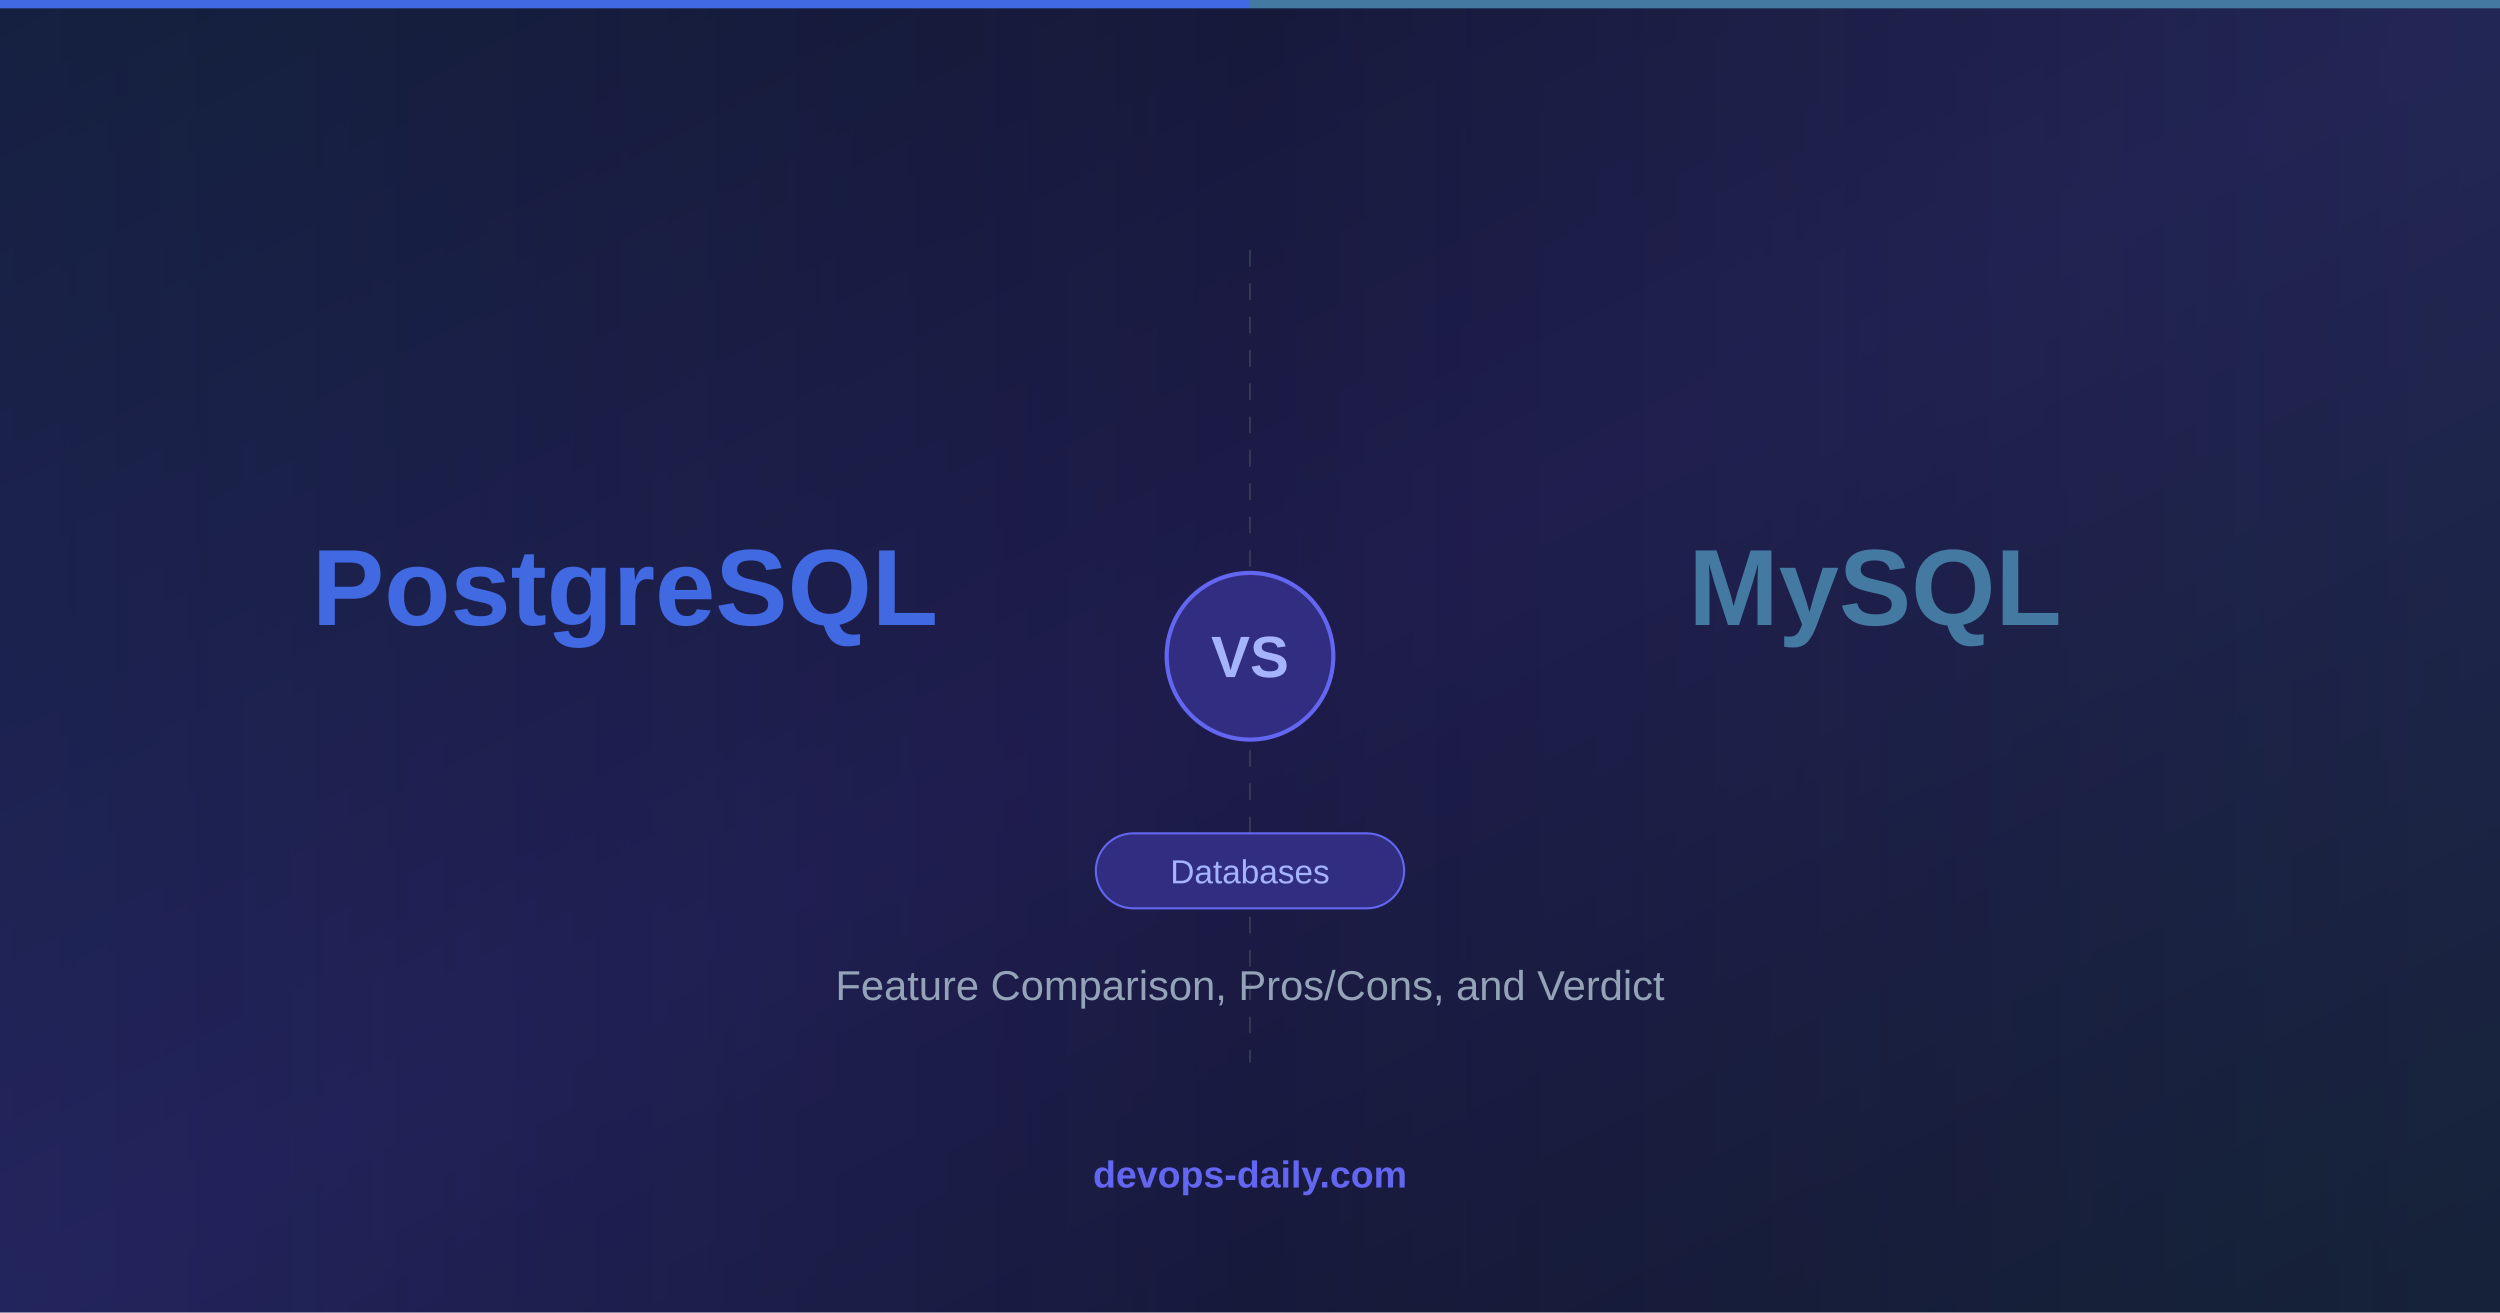
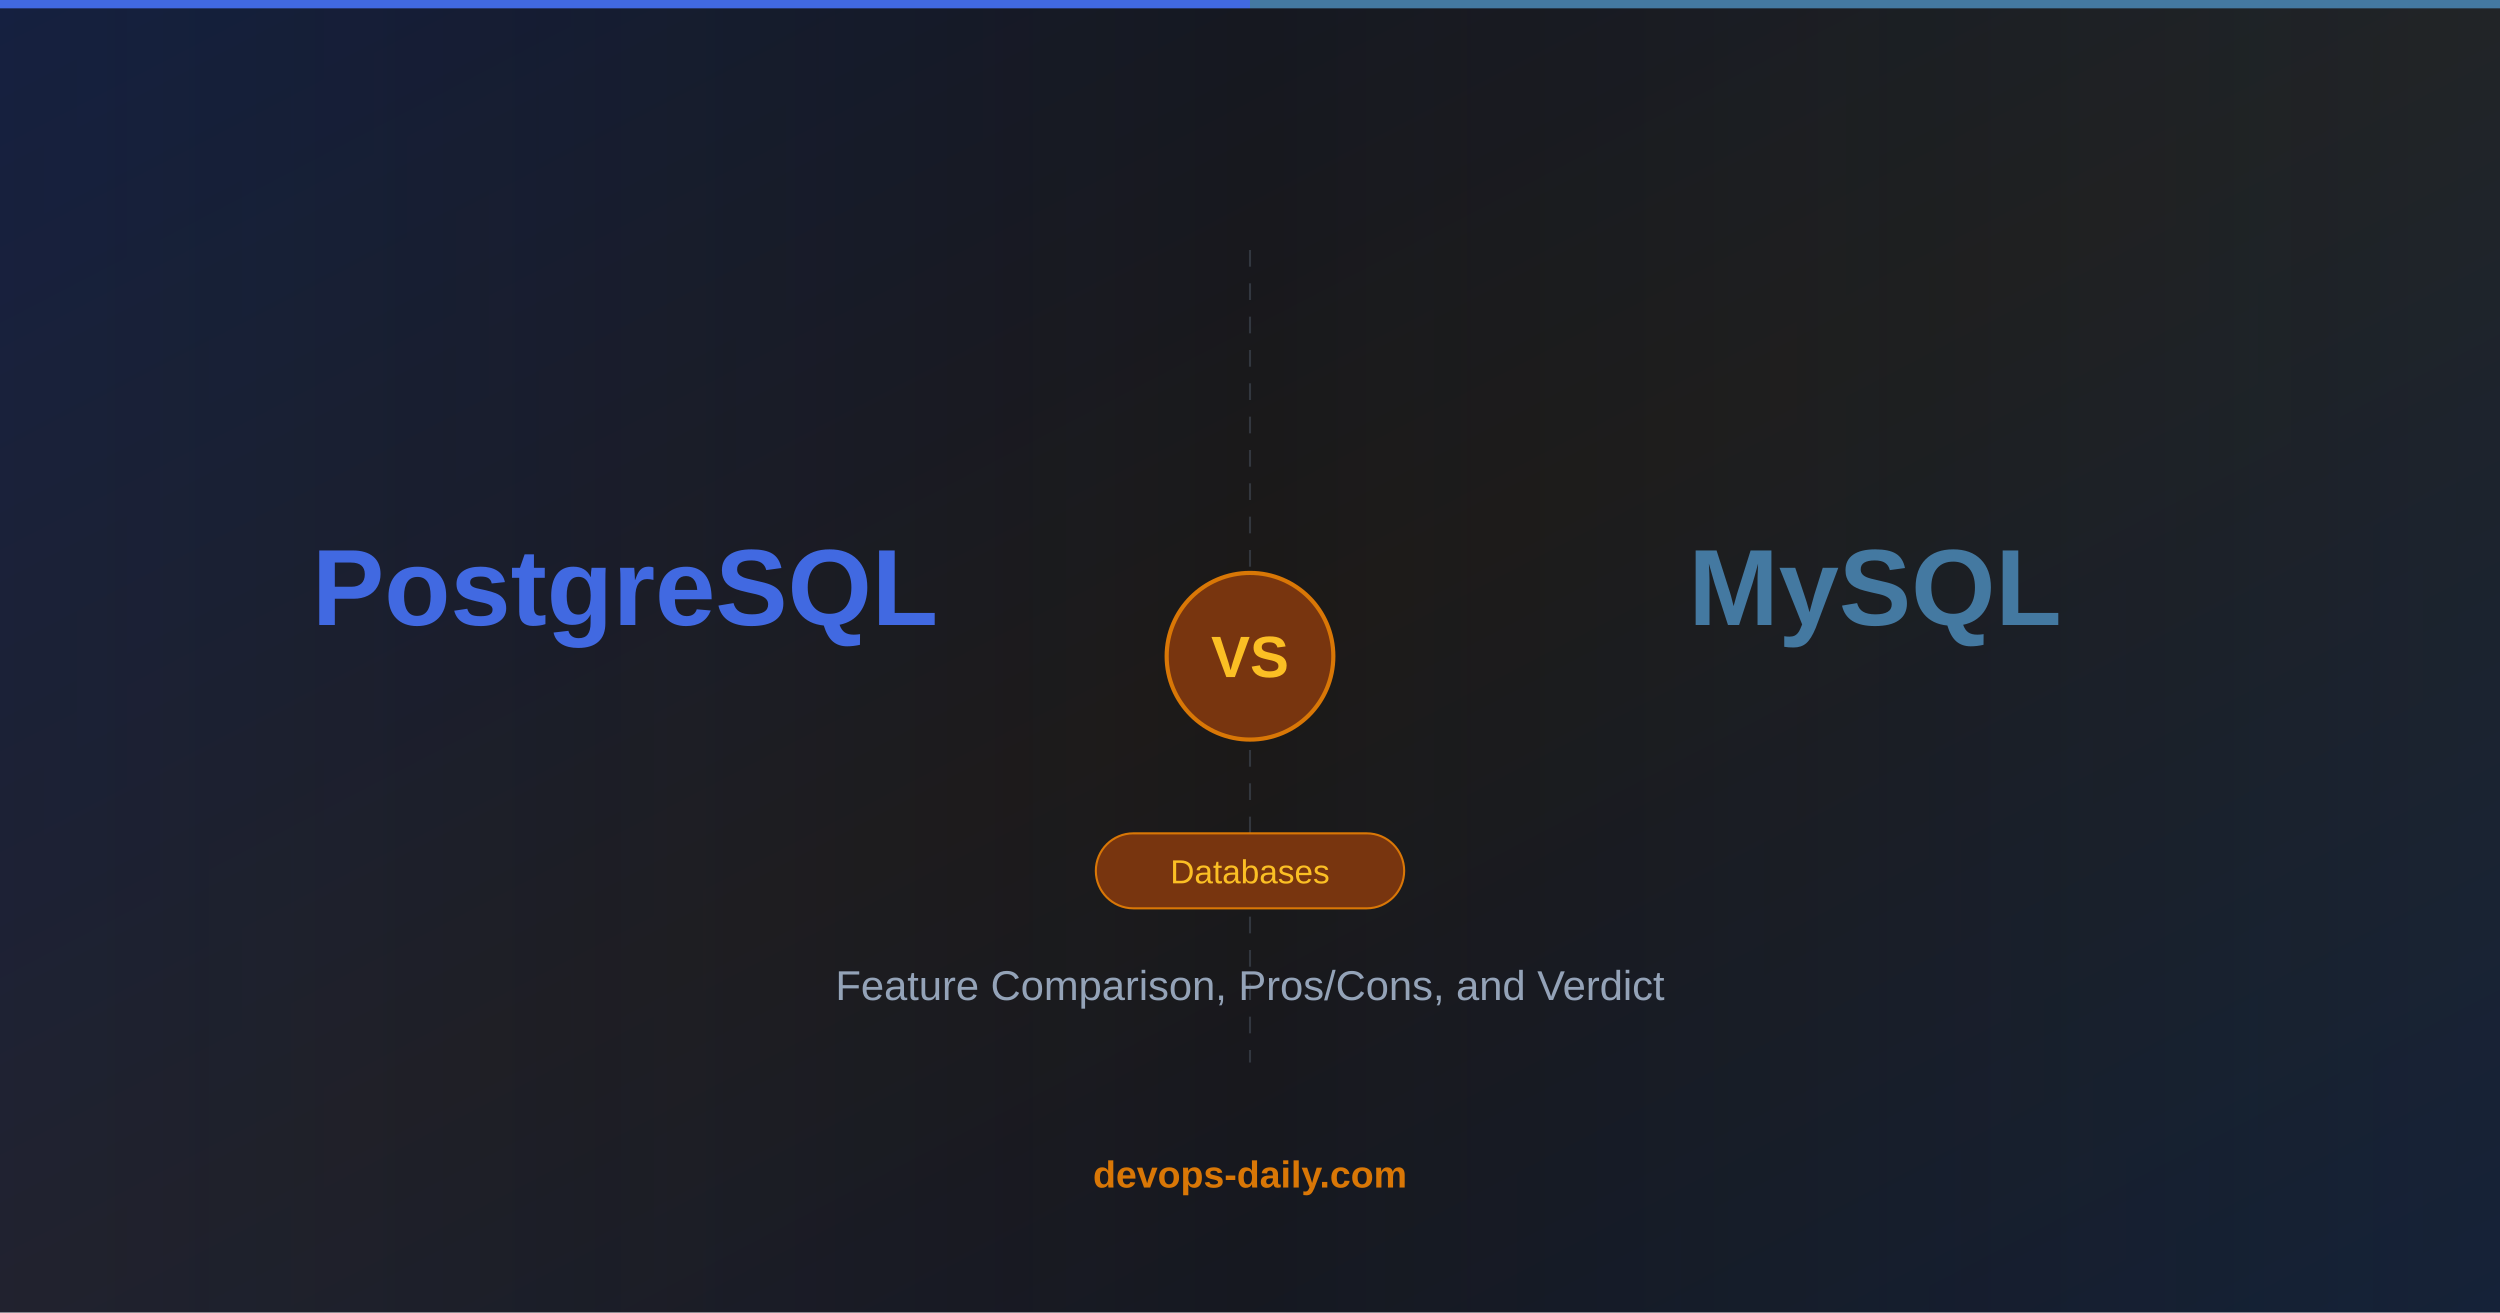
<svg xmlns="http://www.w3.org/2000/svg" width="1200" height="630">
  <defs>
    <linearGradient id="bg" x1="0%" y1="0%" x2="100%" y2="100%">
      <stop offset="0%" style="stop-color:#0f172a;stop-opacity:1" />
-       <stop offset="50%" style="stop-color:#1e1b4b;stop-opacity:1" />
+       <stop offset="50%" style="stop-color:#1c1917;stop-opacity:1" />
      <stop offset="100%" style="stop-color:#0f172a;stop-opacity:1" />
    </linearGradient>
    <linearGradient id="toolAGrad" x1="0%" y1="0%" x2="100%" y2="0%">
      <stop offset="0%" style="stop-color:#4169E1;stop-opacity:0.3" />
      <stop offset="100%" style="stop-color:#4169E1;stop-opacity:0" />
    </linearGradient>
    <linearGradient id="toolBGrad" x1="100%" y1="0%" x2="0%" y2="0%">
      <stop offset="0%" style="stop-color:#4479A1;stop-opacity:0.3" />
      <stop offset="100%" style="stop-color:#4479A1;stop-opacity:0" />
    </linearGradient>
  </defs>
  <rect width="1200" height="630" fill="url(#bg)" />
  <rect x="0" y="0" width="600" height="630" fill="url(#toolAGrad)" opacity="0.4" />
  <rect x="600" y="0" width="600" height="630" fill="url(#toolBGrad)" opacity="0.4" />
  <line x1="600" y1="120" x2="600" y2="510" stroke="#4b5563" stroke-width="1" stroke-dasharray="8,8" opacity="0.5" />
-   <circle cx="600" cy="315" r="40" fill="#312e81" stroke="#6366f1" stroke-width="2" />
-   <text x="600" y="325" font-family="Arial, Helvetica, sans-serif" font-size="28" font-weight="bold" fill="#a5b4fc" text-anchor="middle">VS</text>
+   <circle cx="600" cy="315" r="40" fill="#78350f" stroke="#d97706" stroke-width="2" />
+   <text x="600" y="325" font-family="Arial, Helvetica, sans-serif" font-size="28" font-weight="bold" fill="#fbbf24" text-anchor="middle">VS</text>
  <text x="300" y="300" font-family="Arial, Helvetica, sans-serif" font-size="52" font-weight="bold" fill="#4169E1" text-anchor="middle">PostgreSQL</text>
  <text x="900" y="300" font-family="Arial, Helvetica, sans-serif" font-size="52" font-weight="bold" fill="#4479A1" text-anchor="middle">MySQL</text>
-   <rect x="526" y="400" width="148" height="36" rx="18" fill="#312e81" stroke="#6366f1" stroke-width="1" />
-   <text x="600" y="424" font-family="Arial, Helvetica, sans-serif" font-size="16" fill="#a5b4fc" text-anchor="middle">Databases</text>
+   <rect x="526" y="400" width="148" height="36" rx="18" fill="#78350f" stroke="#d97706" stroke-width="1" />
+   <text x="600" y="424" font-family="Arial, Helvetica, sans-serif" font-size="16" fill="#fbbf24" text-anchor="middle">Databases</text>
  <text x="600" y="480" font-family="Arial, Helvetica, sans-serif" font-size="20" fill="#94a3b8" text-anchor="middle">Feature Comparison, Pros/Cons, and Verdict</text>
-   <text x="600" y="570" font-family="Arial, Helvetica, sans-serif" font-size="18" font-weight="bold" fill="#6366f1" text-anchor="middle">devops-daily.com</text>
+   <text x="600" y="570" font-family="Arial, Helvetica, sans-serif" font-size="18" font-weight="bold" fill="#d97706" text-anchor="middle">devops-daily.com</text>
  <rect x="0" y="0" width="600" height="4" fill="#4169E1" />
  <rect x="600" y="0" width="600" height="4" fill="#4479A1" />
</svg>
